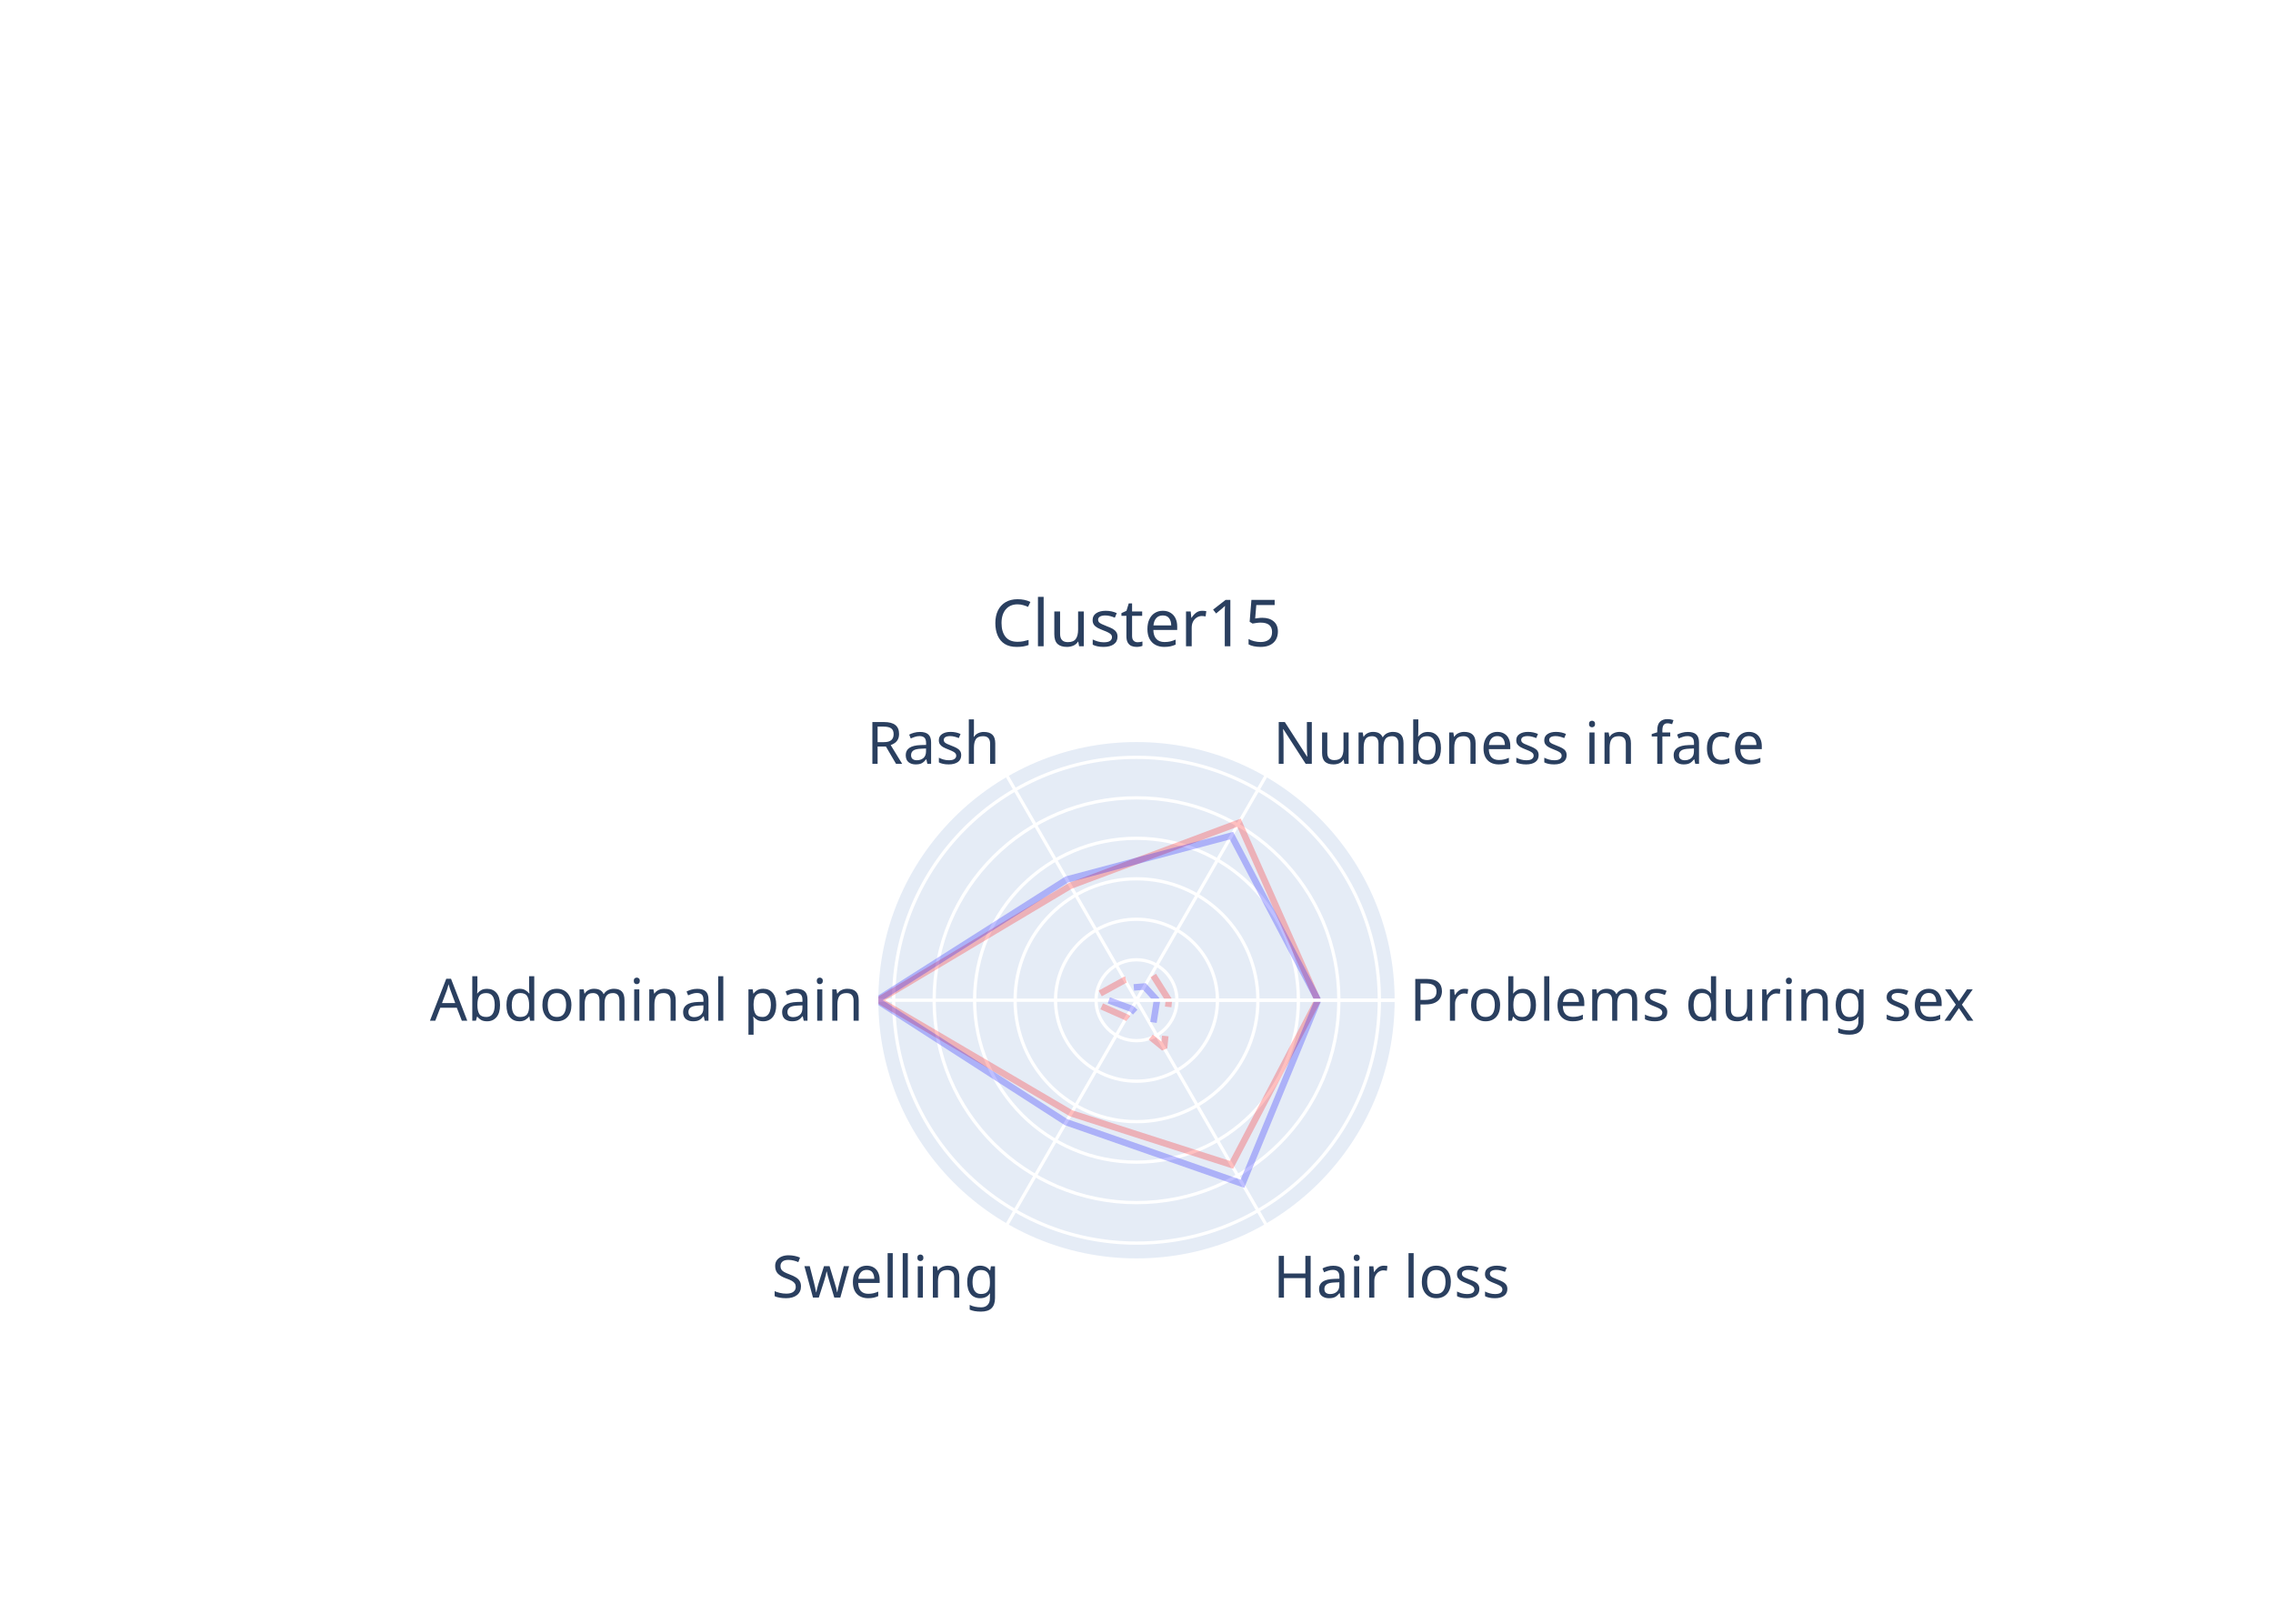
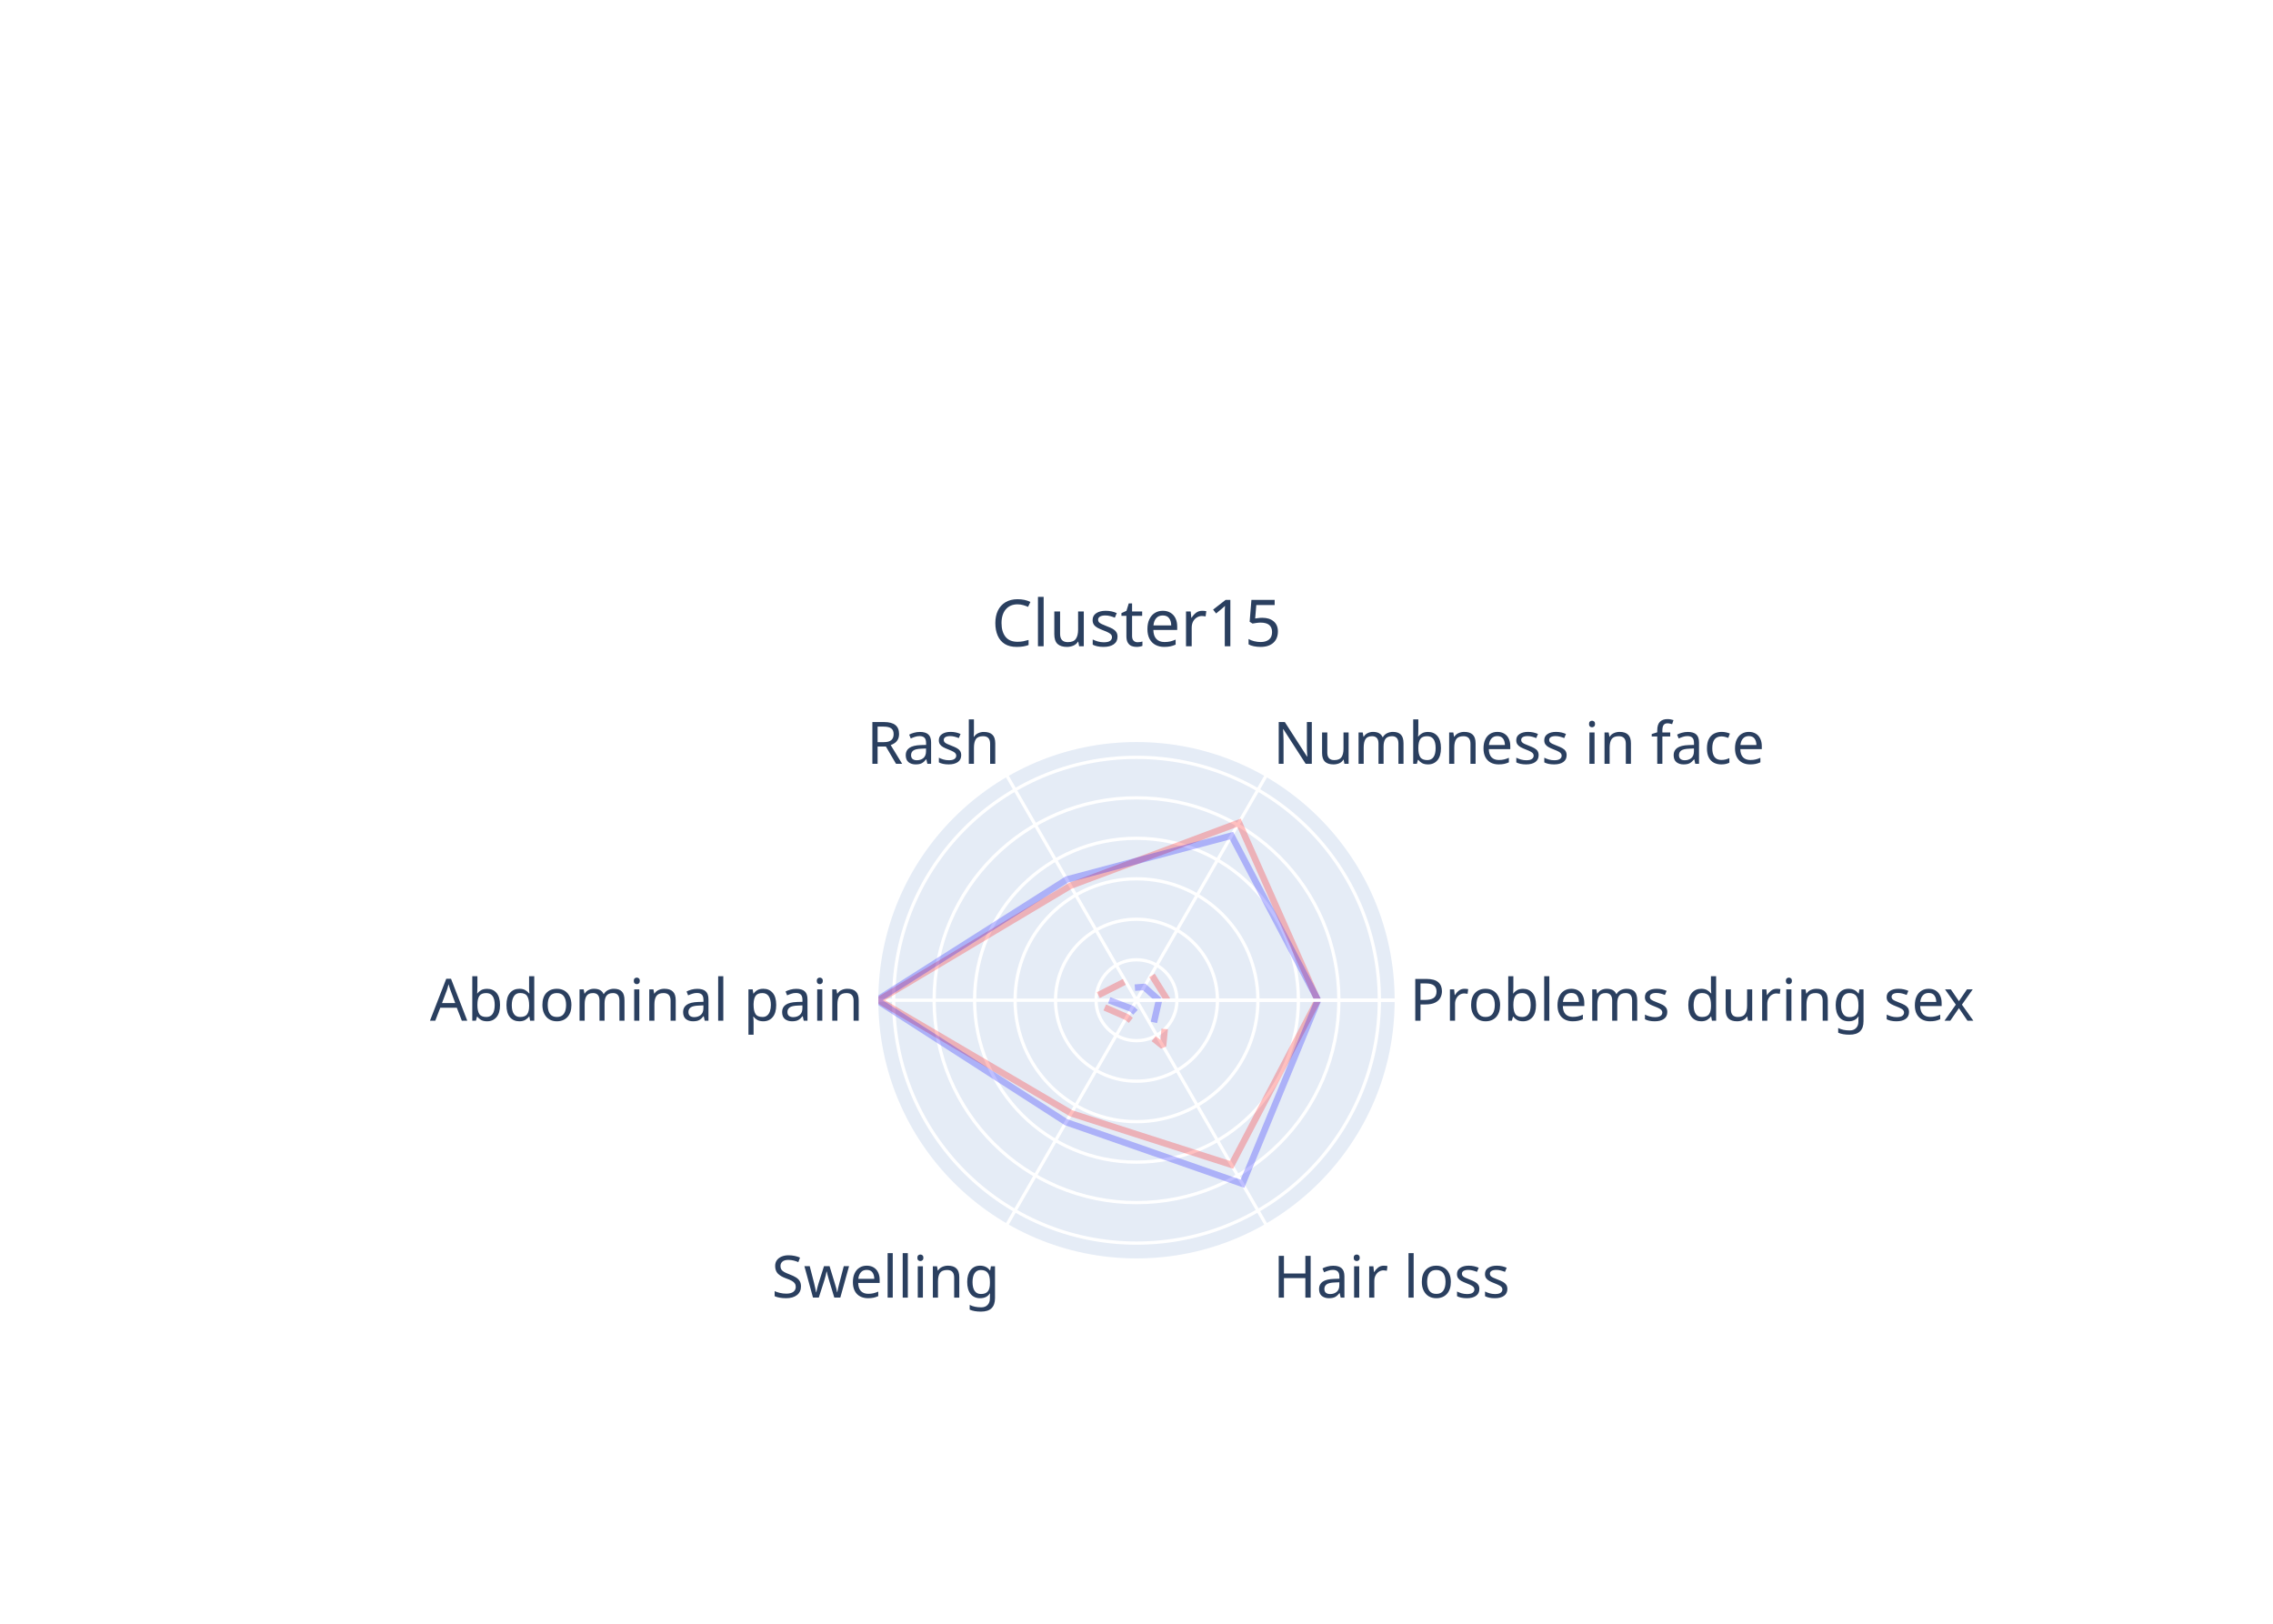
<svg xmlns="http://www.w3.org/2000/svg" class="main-svg" width="700" height="500" style="" viewBox="0 0 700 500">
  <rect x="0" y="0" width="700" height="500" style="fill: rgb(255, 255, 255); fill-opacity: 1;" />
-   <defs id="defs-57e621">
+   <defs id="defs-8c4703">
    <g class="clips">
-       <clipPath id="clip57e621polar-for-traces">
+       <clipPath id="clip8c4703polar-for-traces">
        <path d="M80,0A80,80 0,1,0 -80,-9.797174393178826e-15A80,80 0,1,0 80,1.9594348786357652e-14Z" transform="translate(80,80)" />
      </clipPath>
    </g>
    <g class="gradients" />
    <g class="patterns" />
  </defs>
  <g class="bglayer" />
  <g class="layer-below">
    <g class="imagelayer" />
    <g class="shapelayer" />
  </g>
  <g class="cartesianlayer" />
  <g class="polarlayer">
    <g class="polar">
      <g class="polarsublayer draglayer" />
      <g class="polarsublayer plotbg">
        <path d="M80,0A80,80 0,1,0 -80,-9.797174393178826e-15A80,80 0,1,0 80,1.9594348786357652e-14Z" transform="translate(350,308)" style="fill: rgb(229, 236, 246); fill-opacity: 1;" />
      </g>
      <g class="polarsublayer backplot">
        <g class="maplayer" />
      </g>
      <g class="polarsublayer angular-grid" style="fill: none;">
        <path class="angularaxisgrid" d="M350,308L430,308" style="stroke: rgb(255, 255, 255); stroke-opacity: 1; stroke-width: 1px;" />
        <path class="angularaxisgrid" d="M350,308L390,238.718" style="stroke: rgb(255, 255, 255); stroke-opacity: 1; stroke-width: 1px;" />
        <path class="angularaxisgrid" d="M350,308L310,238.718" style="stroke: rgb(255, 255, 255); stroke-opacity: 1; stroke-width: 1px;" />
        <path class="angularaxisgrid" d="M350,308L270,308" style="stroke: rgb(255, 255, 255); stroke-opacity: 1; stroke-width: 1px;" />
        <path class="angularaxisgrid" d="M350,308L310,377.282" style="stroke: rgb(255, 255, 255); stroke-opacity: 1; stroke-width: 1px;" />
        <path class="angularaxisgrid" d="M350,308L390,377.282" style="stroke: rgb(255, 255, 255); stroke-opacity: 1; stroke-width: 1px;" />
      </g>
      <g class="polarsublayer radial-grid" transform="translate(350,308)" style="fill: none;">
        <path class="xgrid" d="M12.46,0A12.46,12.46 0,1,0 -12.46,-1.5259099117376022e-15A12.46,12.46 0,1,0 12.46,3.0518198234752044e-15Z" style="stroke: rgb(255, 255, 255); stroke-opacity: 1; stroke-width: 1px;" />
        <path class="xgrid" d="M24.93,0A24.93,24.93 0,1,0 -24.93,-3.0530444702743516e-15A24.93,24.93 0,1,0 24.93,6.106088940548703e-15Z" style="stroke: rgb(255, 255, 255); stroke-opacity: 1; stroke-width: 1px;" />
        <path class="xgrid" d="M37.39,0A37.39,37.39 0,1,0 -37.39,-4.5789543820119534e-15A37.39,37.39 0,1,0 37.39,9.157908764023907e-15Z" style="stroke: rgb(255, 255, 255); stroke-opacity: 1; stroke-width: 1px;" />
        <path class="xgrid" d="M49.86,0A49.86,49.86 0,1,0 -49.86,-6.106088940548703e-15A49.86,49.86 0,1,0 49.86,1.2212177881097406e-14Z" style="stroke: rgb(255, 255, 255); stroke-opacity: 1; stroke-width: 1px;" />
        <path class="xgrid" d="M62.32,0A62.32,62.32 0,1,0 -62.32,-7.631998852286305e-15A62.32,62.32 0,1,0 62.32,1.526399770457261e-14Z" style="stroke: rgb(255, 255, 255); stroke-opacity: 1; stroke-width: 1px;" />
        <path class="xgrid" d="M74.79,0A74.79,74.79 0,1,0 -74.79,-9.159133410823055e-15A74.79,74.79 0,1,0 74.79,1.831826682164611e-14Z" style="stroke: rgb(255, 255, 255); stroke-opacity: 1; stroke-width: 1px;" />
      </g>
-       <g class="polarsublayer frontplot" transform="translate(270,228)" clip-path="url(#clip57e621polar-for-traces)">
+       <g class="polarsublayer frontplot" transform="translate(270,228)" clip-path="url(#clip8c4703polar-for-traces)">
        <g class="barlayer" />
        <g class="scatterlayer">
-           <g class="trace scatter trace7d2782" style="stroke-miterlimit: 2; opacity: 1;">
+           <g class="trace scatter tracea24100" style="stroke-miterlimit: 2; opacity: 1;">
            <g class="fills" />
            <g class="errorbars" />
            <g class="lines">
              <path class="js-line" d="M135.79,80L111.56,25.34L59.65,44.75L0.58,80L59.89,114.83L109.26,130.68L135.79,80" style="vector-effect: none; fill: none; stroke: rgb(255, 0, 0); stroke-opacity: 0.25; stroke-width: 2px; opacity: 1;" />
            </g>
            <g class="points" />
            <g class="text" />
          </g>
-           <g class="trace scatter trace7d3cdd" style="stroke-miterlimit: 2; opacity: 1;">
+           <g class="trace scatter trace4b26c0" style="stroke-miterlimit: 2; opacity: 1;">
            <g class="fills" />
            <g class="errorbars" />
            <g class="lines">
              <path class="js-line" d="M135.9,80L109.25,29.33L58.53,42.82L0,80L58.32,117.55L112.63,136.52L135.9,80" style="vector-effect: none; fill: none; stroke: rgb(0, 0, 255); stroke-opacity: 0.25; stroke-width: 2px; opacity: 1;" />
            </g>
            <g class="points" />
            <g class="text" />
          </g>
-           <g class="trace scatter trace19d375" style="stroke-miterlimit: 2; opacity: 1;">
+           <g class="trace scatter tracedbf871" style="stroke-miterlimit: 2; opacity: 1;">
            <g class="fills" />
            <g class="errorbars" />
            <g class="lines">
-               <path class="js-line" d="M89.97,80L84.77,71.75L76.4,73.76L65.02,80L76.95,85.29L88.49,94.71L89.97,80" style="vector-effect: none; fill: none; stroke: rgb(255, 0, 0); stroke-opacity: 0.25; stroke-dasharray: 9px, 9px; stroke-width: 2px; opacity: 1;" />
+               <path class="js-line" d="M89.55,80L84.58,72.06L76.63,74.16L65.16,80L77,85.2L88.17,94.14L89.55,80" style="vector-effect: none; fill: none; stroke: rgb(255, 0, 0); stroke-opacity: 0.25; stroke-dasharray: 9px, 9px; stroke-width: 2px; opacity: 1;" />
            </g>
            <g class="points" />
            <g class="text" />
          </g>
-           <g class="trace scatter trace1a72d2" style="stroke-miterlimit: 2; opacity: 1;">
+           <g class="trace scatter tracef1e8fb" style="stroke-miterlimit: 2; opacity: 1;">
            <g class="fills" />
            <g class="errorbars" />
            <g class="lines">
-               <path class="js-line" d="M86.31,80L82.44,75.78L77.78,76.16L71.36,80L78.48,82.64L84.95,88.57L86.31,80" style="vector-effect: none; fill: none; stroke: rgb(0, 0, 255); stroke-opacity: 0.25; stroke-dasharray: 9px, 9px; stroke-width: 2px; opacity: 1;" />
+               <path class="js-line" d="M86.93,80L82.36,75.91L77.84,76.25L71.57,80L78.49,82.62L84.96,88.6L86.93,80" style="vector-effect: none; fill: none; stroke: rgb(0, 0, 255); stroke-opacity: 0.25; stroke-dasharray: 9px, 9px; stroke-width: 2px; opacity: 1;" />
            </g>
            <g class="points" />
            <g class="text" />
          </g>
        </g>
      </g>
      <g class="polarsublayer angular-line">
        <path d="M80,0A80,80 0,1,0 -80,-9.797174393178826e-15A80,80 0,1,0 80,1.9594348786357652e-14Z" transform="translate(350,308)" stroke-width="1" style="fill: none; stroke: rgb(255, 255, 255); stroke-opacity: 1;" />
      </g>
      <g class="polarsublayer radial-line">
        <line x1="0" y1="0" x2="80" y2="0" transform="translate(350,308)" stroke-width="1" style="fill: none; stroke: rgb(255, 255, 255); stroke-opacity: 1;" />
      </g>
      <g class="polarsublayer angular-axis">
        <g class="angularaxistick">
          <text text-anchor="start" x="4.1" y="6.3" transform="translate(430,308)" style="font-family: sans-serif; font-size: 18px; fill: rgb(42, 63, 95); fill-opacity: 1; white-space: pre; opacity: 1;">Problems during sex</text>
        </g>
        <g class="angularaxistick">
          <text text-anchor="start" x="2.05" y="-3.518" transform="translate(390,238.718)" style="font-family: sans-serif; font-size: 18px; fill: rgb(42, 63, 95); fill-opacity: 1; white-space: pre; opacity: 1;">Numbness in face</text>
        </g>
        <g class="angularaxistick">
          <text text-anchor="end" x="-2.05" y="-3.518" transform="translate(310,238.718)" style="font-family: sans-serif; font-size: 18px; fill: rgb(42, 63, 95); fill-opacity: 1; white-space: pre; opacity: 1;">Rash</text>
        </g>
        <g class="angularaxistick">
          <text text-anchor="end" x="-4.1" y="6.3" transform="translate(270,308)" style="font-family: sans-serif; font-size: 18px; fill: rgb(42, 63, 95); fill-opacity: 1; white-space: pre; opacity: 1;">Abdominal pain</text>
        </g>
        <g class="angularaxistick">
          <text text-anchor="end" x="-2.05" y="22.289" transform="translate(310,377.282)" style="font-family: sans-serif; font-size: 18px; fill: rgb(42, 63, 95); fill-opacity: 1; white-space: pre; opacity: 1;">Swelling</text>
        </g>
        <g class="angularaxistick">
          <text text-anchor="start" x="2.05" y="22.289" transform="translate(390,377.282)" style="font-family: sans-serif; font-size: 18px; fill: rgb(42, 63, 95); fill-opacity: 1; white-space: pre; opacity: 1;">Hair loss</text>
        </g>
      </g>
      <g class="polarsublayer radial-axis" display="none" />
    </g>
  </g>
  <g class="smithlayer" />
  <g class="ternarylayer" />
  <g class="geolayer" />
  <g class="funnelarealayer" />
  <g class="pielayer" />
  <g class="iciclelayer" />
  <g class="treemaplayer" />
  <g class="sunburstlayer" />
  <g class="glimages" />
-   <defs id="topdefs-57e621">
+   <defs id="topdefs-8c4703">
    <g class="clips" />
  </defs>
  <g class="layer-above">
    <g class="imagelayer" />
    <g class="shapelayer" />
  </g>
  <g class="infolayer">
    <g class="g-gtitle">
      <text class="gtitle" x="350" y="185" text-anchor="middle" dy="0.7em" style="opacity: 1; font-family: sans-serif; font-size: 20px; fill: rgb(42, 63, 95); fill-opacity: 1; white-space: pre;">Cluster15</text>
    </g>
    <g class="g-polartitle" />
  </g>
</svg>
